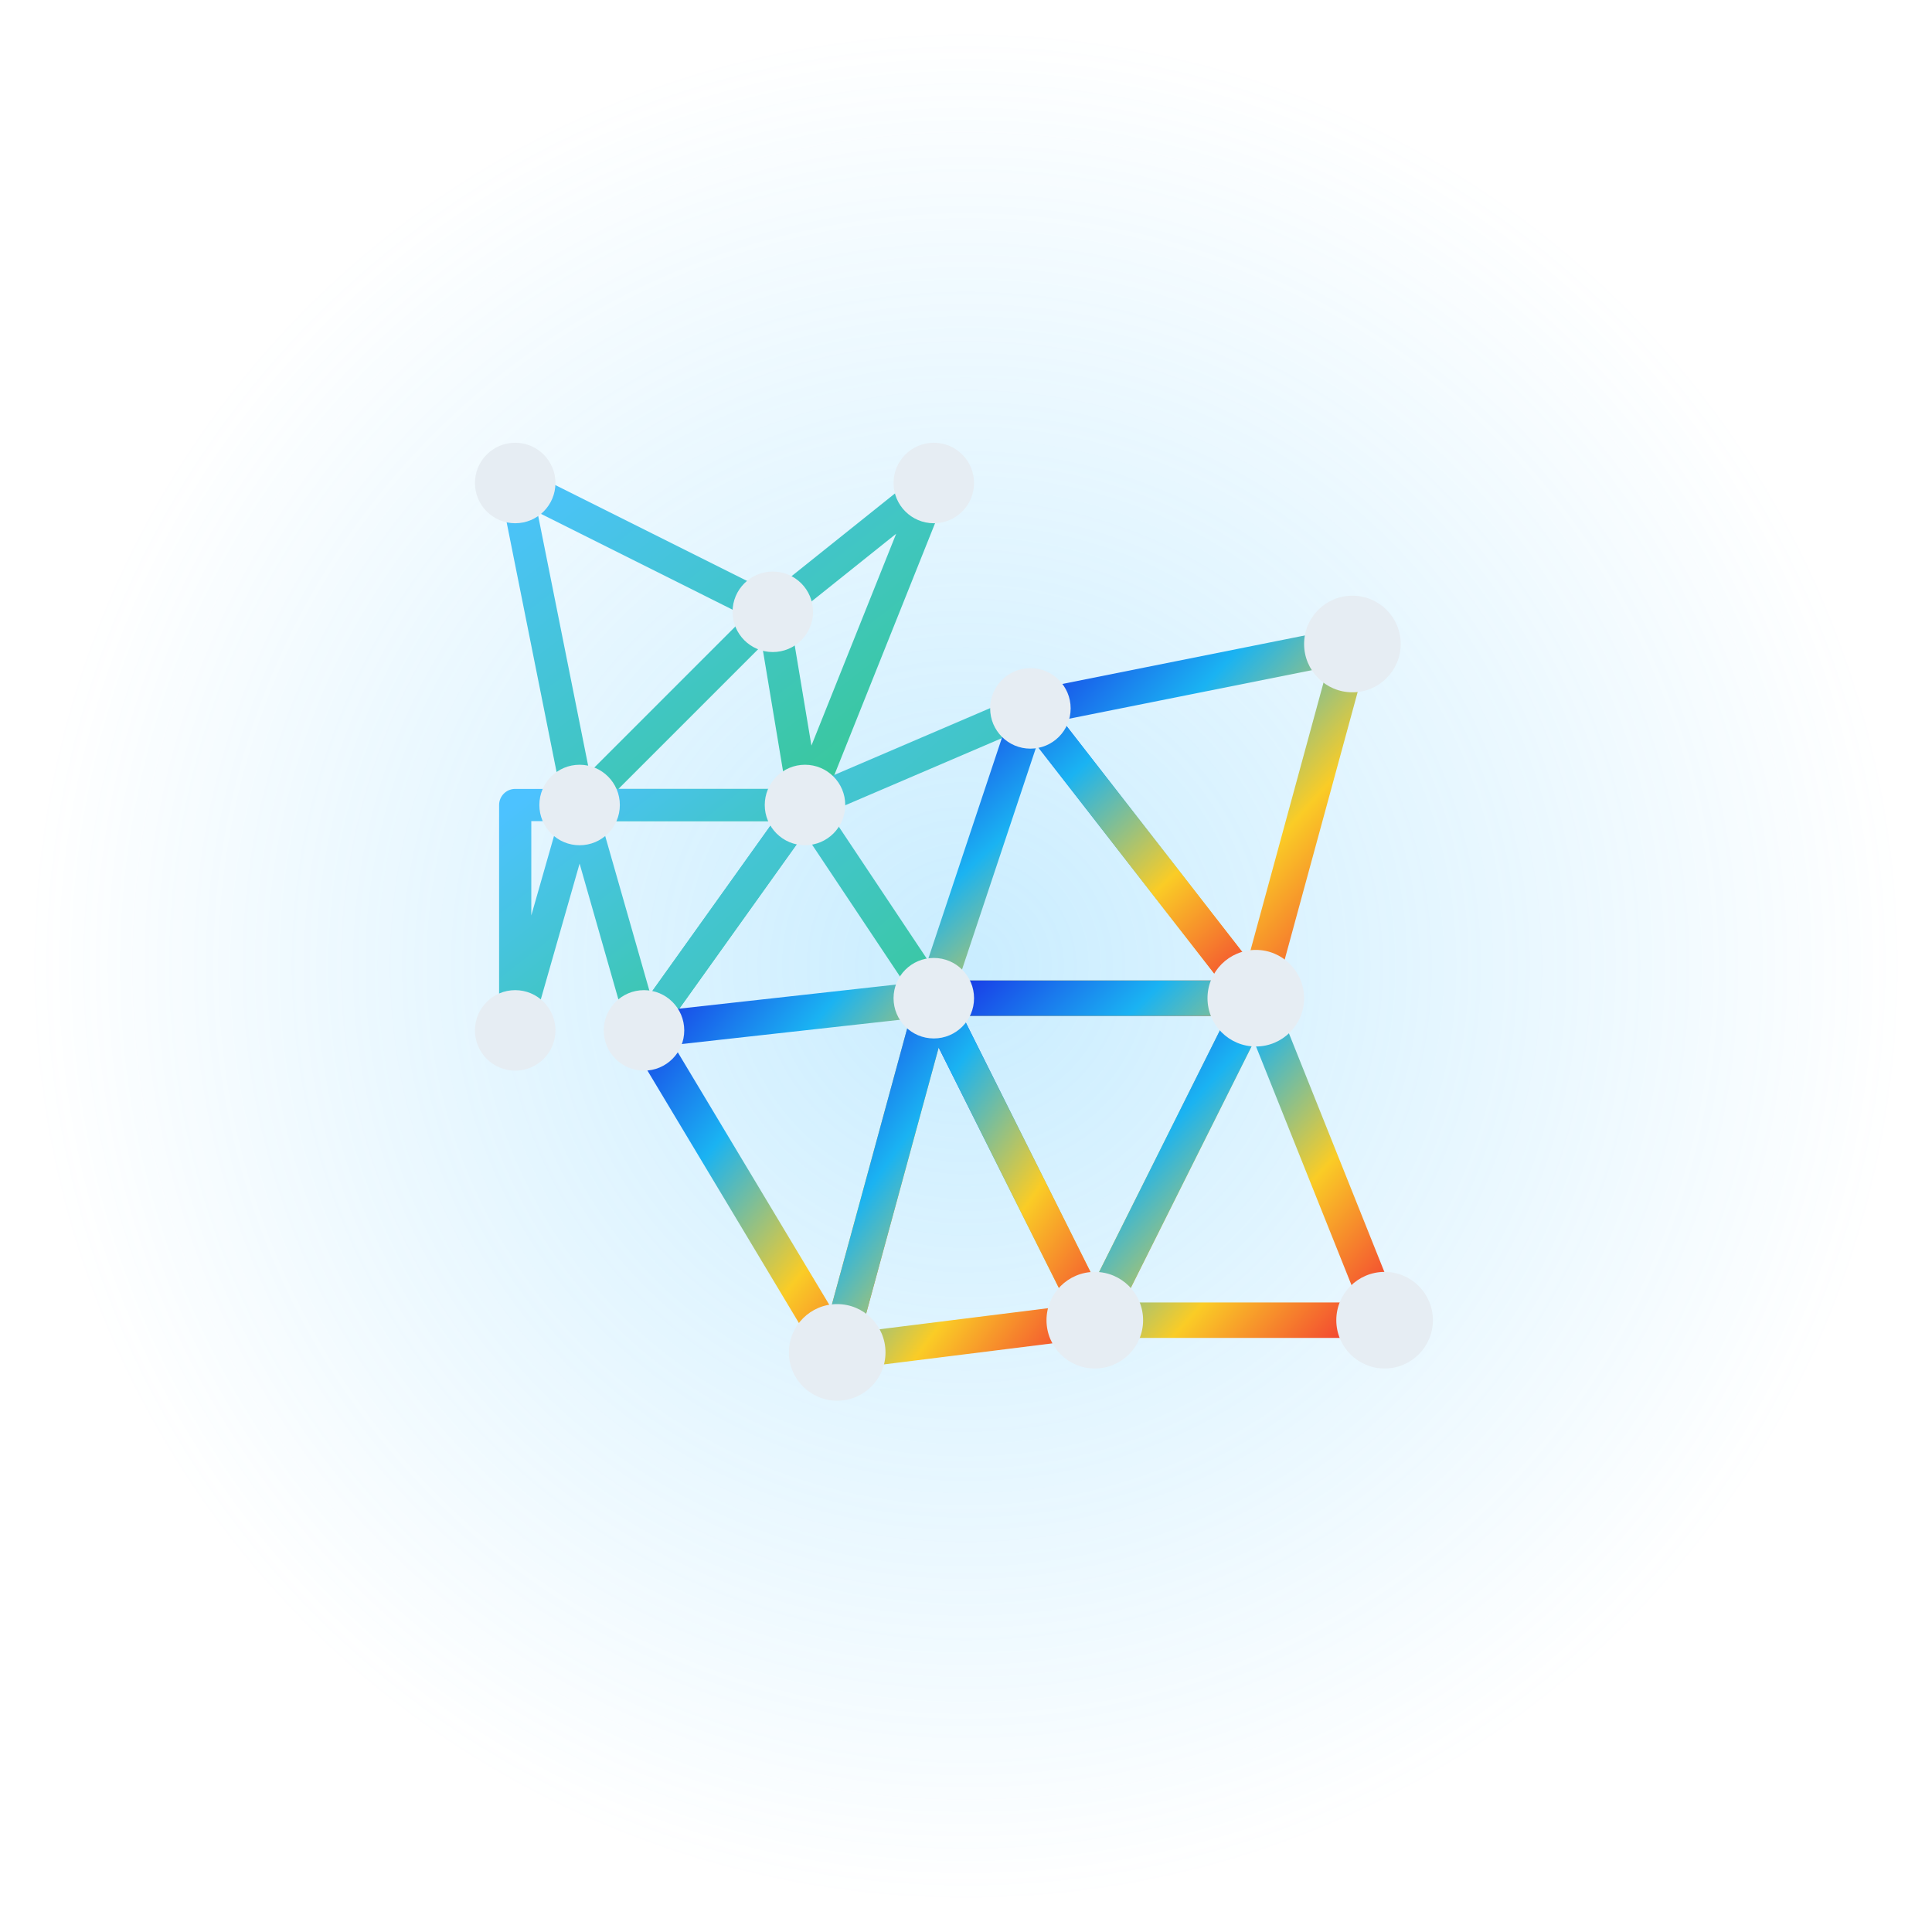
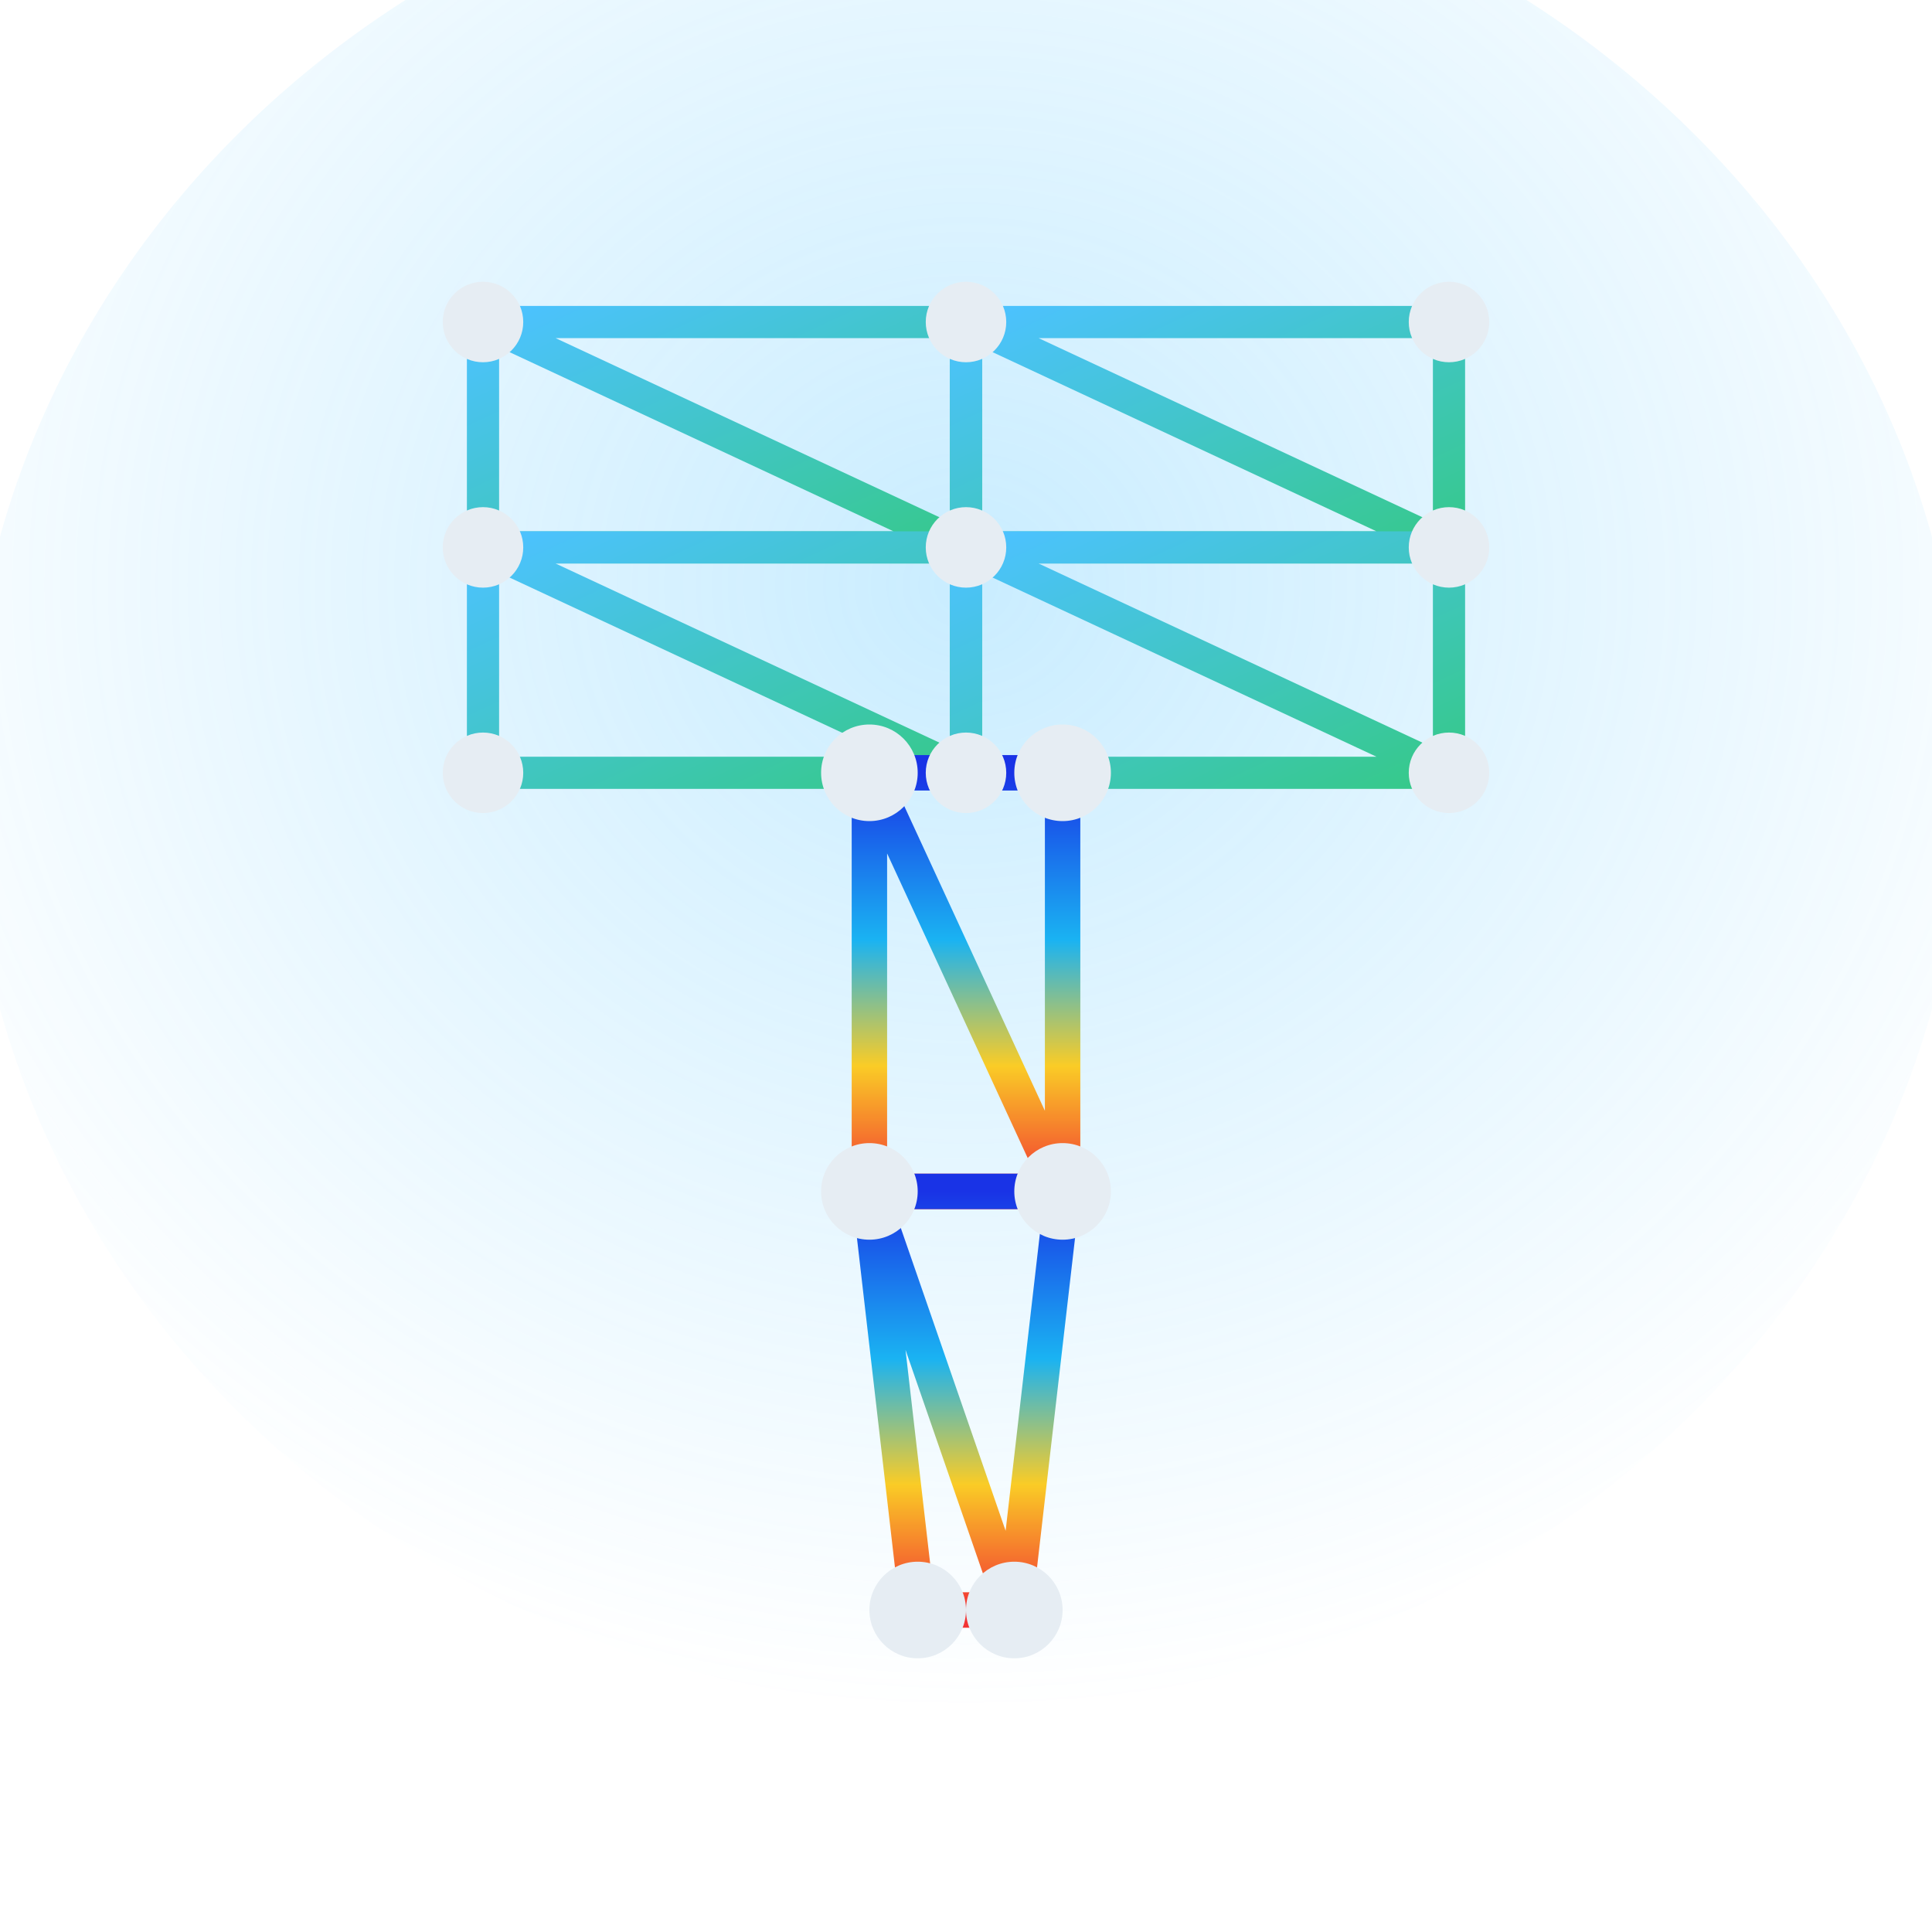
<svg xmlns="http://www.w3.org/2000/svg" viewBox="0 0 120 120" width="120" height="120">
  <defs>
-     <radialGradient id="glow" cx="50%" cy="50%" r="50%">
+     <radialGradient id="glow" cx="50%" cy="40%" r="60%">
      <stop offset="0%" stop-color="#4cc2ff" stop-opacity="0.3" />
      <stop offset="100%" stop-color="#4cc2ff" stop-opacity="0" />
    </radialGradient>
-     <linearGradient id="meshGrad" x1="0%" y1="0%" x2="100%" y2="100%">
+     <linearGradient id="meshGrad" x1="0%" y1="0%" x2="0%" y2="100%">
      <stop offset="0%" stop-color="#1933e6" />
-       <stop offset="33%" stop-color="#1ab3f2" />
-       <stop offset="66%" stop-color="#facc26" />
+       <stop offset="40%" stop-color="#1ab3f2" />
+       <stop offset="70%" stop-color="#facc26" />
      <stop offset="100%" stop-color="#f23333" />
    </linearGradient>
    <linearGradient id="wireGrad" x1="0%" y1="0%" x2="100%" y2="100%">
      <stop offset="0%" stop-color="#4cc2ff" />
      <stop offset="100%" stop-color="#36c98a" />
    </linearGradient>
  </defs>
-   <circle cx="60" cy="60" r="58" fill="url(#glow)" />
+   <ellipse cx="60" cy="48" rx="62" ry="58" fill="url(#glow)" />
  <g stroke="url(#wireGrad)" stroke-width="2" fill="none" stroke-linecap="round" stroke-linejoin="round">
-     <path d="M 32 30 L 48 38 L 36 50 Z M 48 38 L 58 30 L 50 50 Z M 36 50 L 48 38 L 50 50 Z" />
-     <path d="M 32 50 L 36 50 L 32 64 Z M 36 50 L 50 50 L 40 64 Z" />
-     <path d="M 50 50 L 64 44 L 58 62 Z M 40 64 L 50 50 L 58 62 Z" />
+     <path d="M 30 20 L 60 20 L 60 34 Z M 30 20 L 60 34 L 30 34 Z" />
+     <path d="M 60 20 L 90 20 L 90 34 Z M 60 20 L 90 34 L 60 34 Z" />
+     <path d="M 30 34 L 60 34 L 60 48 Z M 30 34 L 60 48 L 30 48 Z" />
+     <path d="M 60 34 L 90 34 L 90 48 Z M 60 34 L 90 48 L 60 48 Z" />
  </g>
  <g stroke="url(#meshGrad)" stroke-width="2.2" fill="none" stroke-linecap="round" stroke-linejoin="round">
-     <path d="M 64 44 L 84 40 L 78 62 Z" />
-     <path d="M 58 62 L 64 44 L 78 62 Z" />
-     <path d="M 40 64 L 58 62 L 52 84 Z" />
-     <path d="M 58 62 L 78 62 L 68 82 Z" />
-     <path d="M 52 84 L 58 62 L 68 82 Z" />
-     <path d="M 68 82 L 78 62 L 86 82 Z" />
+     <path d="M 54 48 L 66 48 L 66 74 Z M 54 48 L 66 74 L 54 74 Z" />
+     <path d="M 54 74 L 66 74 L 63 100 Z M 54 74 L 63 100 L 57 100 Z" />
  </g>
  <g fill="#e6edf3">
-     <circle cx="32" cy="30" r="2.5" />
-     <circle cx="48" cy="38" r="2.5" />
-     <circle cx="58" cy="30" r="2.5" />
-     <circle cx="36" cy="50" r="2.5" />
-     <circle cx="50" cy="50" r="2.5" />
-     <circle cx="32" cy="64" r="2.5" />
-     <circle cx="40" cy="64" r="2.5" />
-     <circle cx="64" cy="44" r="2.5" />
-     <circle cx="58" cy="62" r="2.5" />
-     <circle cx="84" cy="40" r="3" />
-     <circle cx="78" cy="62" r="3" />
-     <circle cx="52" cy="84" r="3" />
-     <circle cx="68" cy="82" r="3" />
-     <circle cx="86" cy="82" r="3" />
+     <circle cx="30" cy="20" r="2.5" />
+     <circle cx="60" cy="20" r="2.5" />
+     <circle cx="90" cy="20" r="2.5" />
+     <circle cx="30" cy="34" r="2.5" />
+     <circle cx="60" cy="34" r="2.5" />
+     <circle cx="90" cy="34" r="2.5" />
+     <circle cx="30" cy="48" r="2.5" />
+     <circle cx="60" cy="48" r="2.5" />
+     <circle cx="90" cy="48" r="2.5" />
+   </g>
+   <g fill="#e6edf3">
+     <circle cx="54" cy="48" r="3" />
+     <circle cx="66" cy="48" r="3" />
+     <circle cx="54" cy="74" r="3" />
+     <circle cx="66" cy="74" r="3" />
+     <circle cx="57" cy="100" r="3" />
+     <circle cx="63" cy="100" r="3" />
  </g>
</svg>
